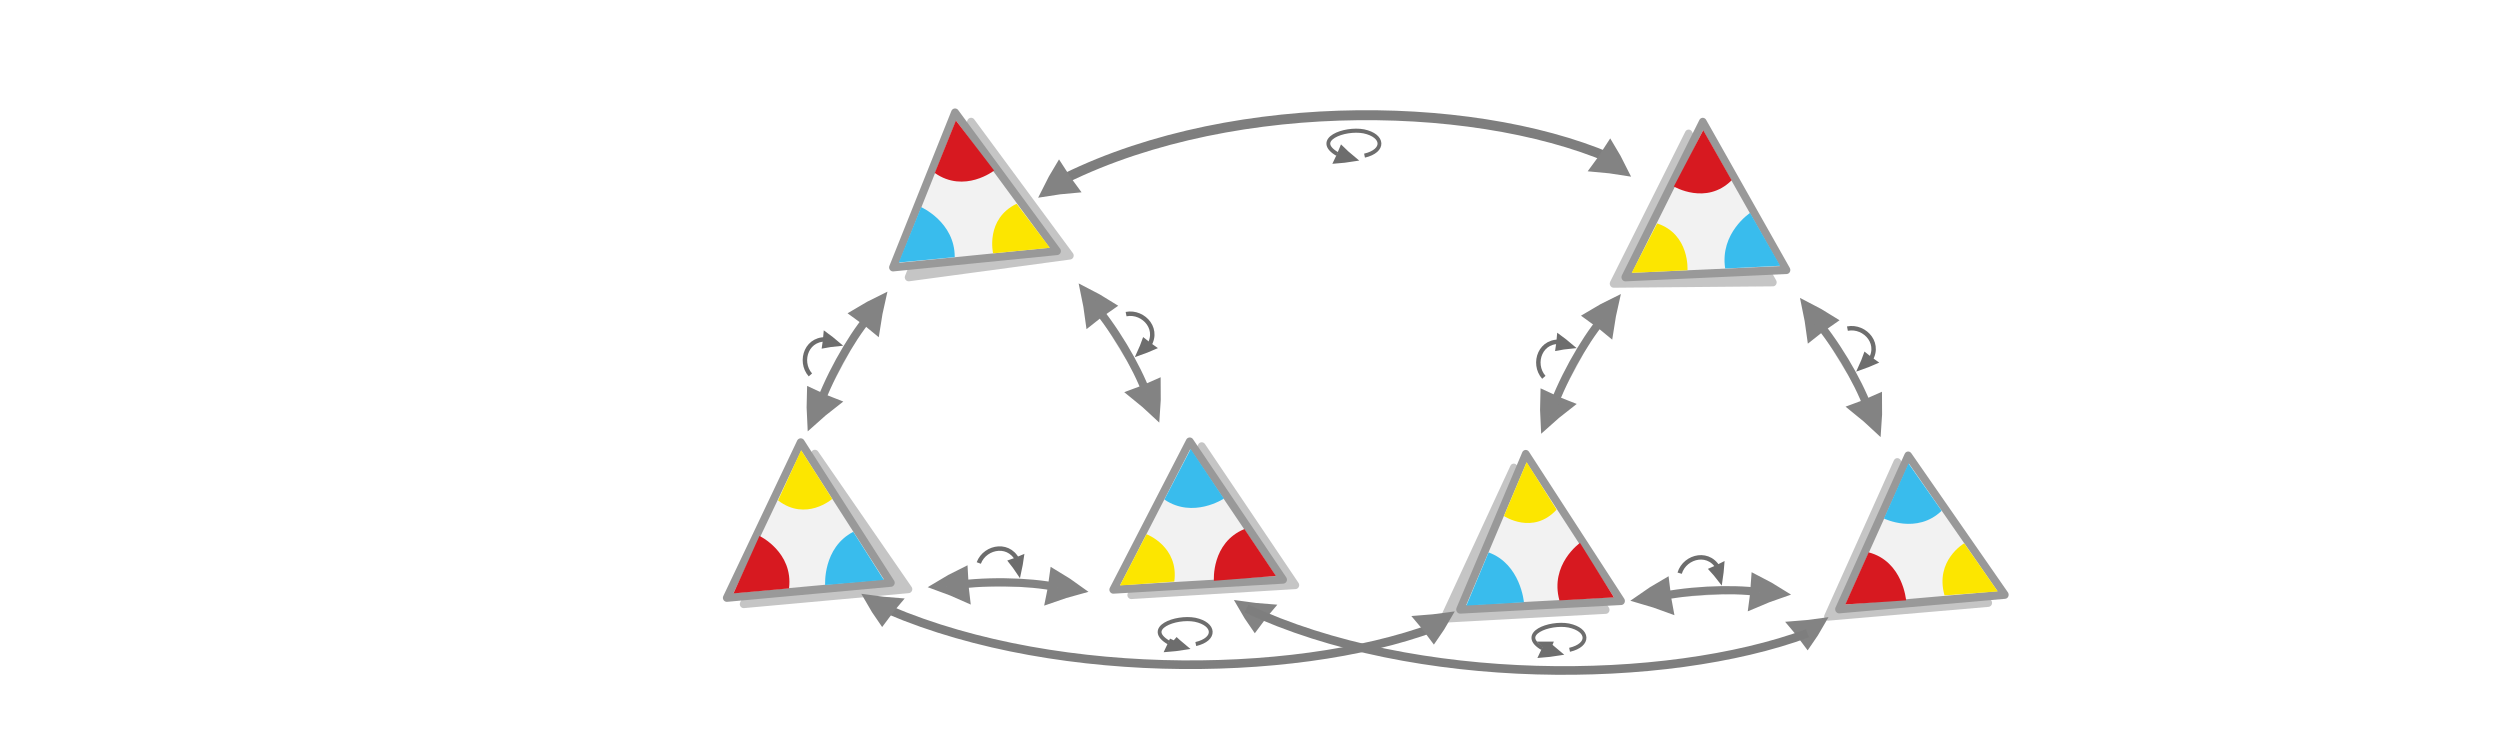
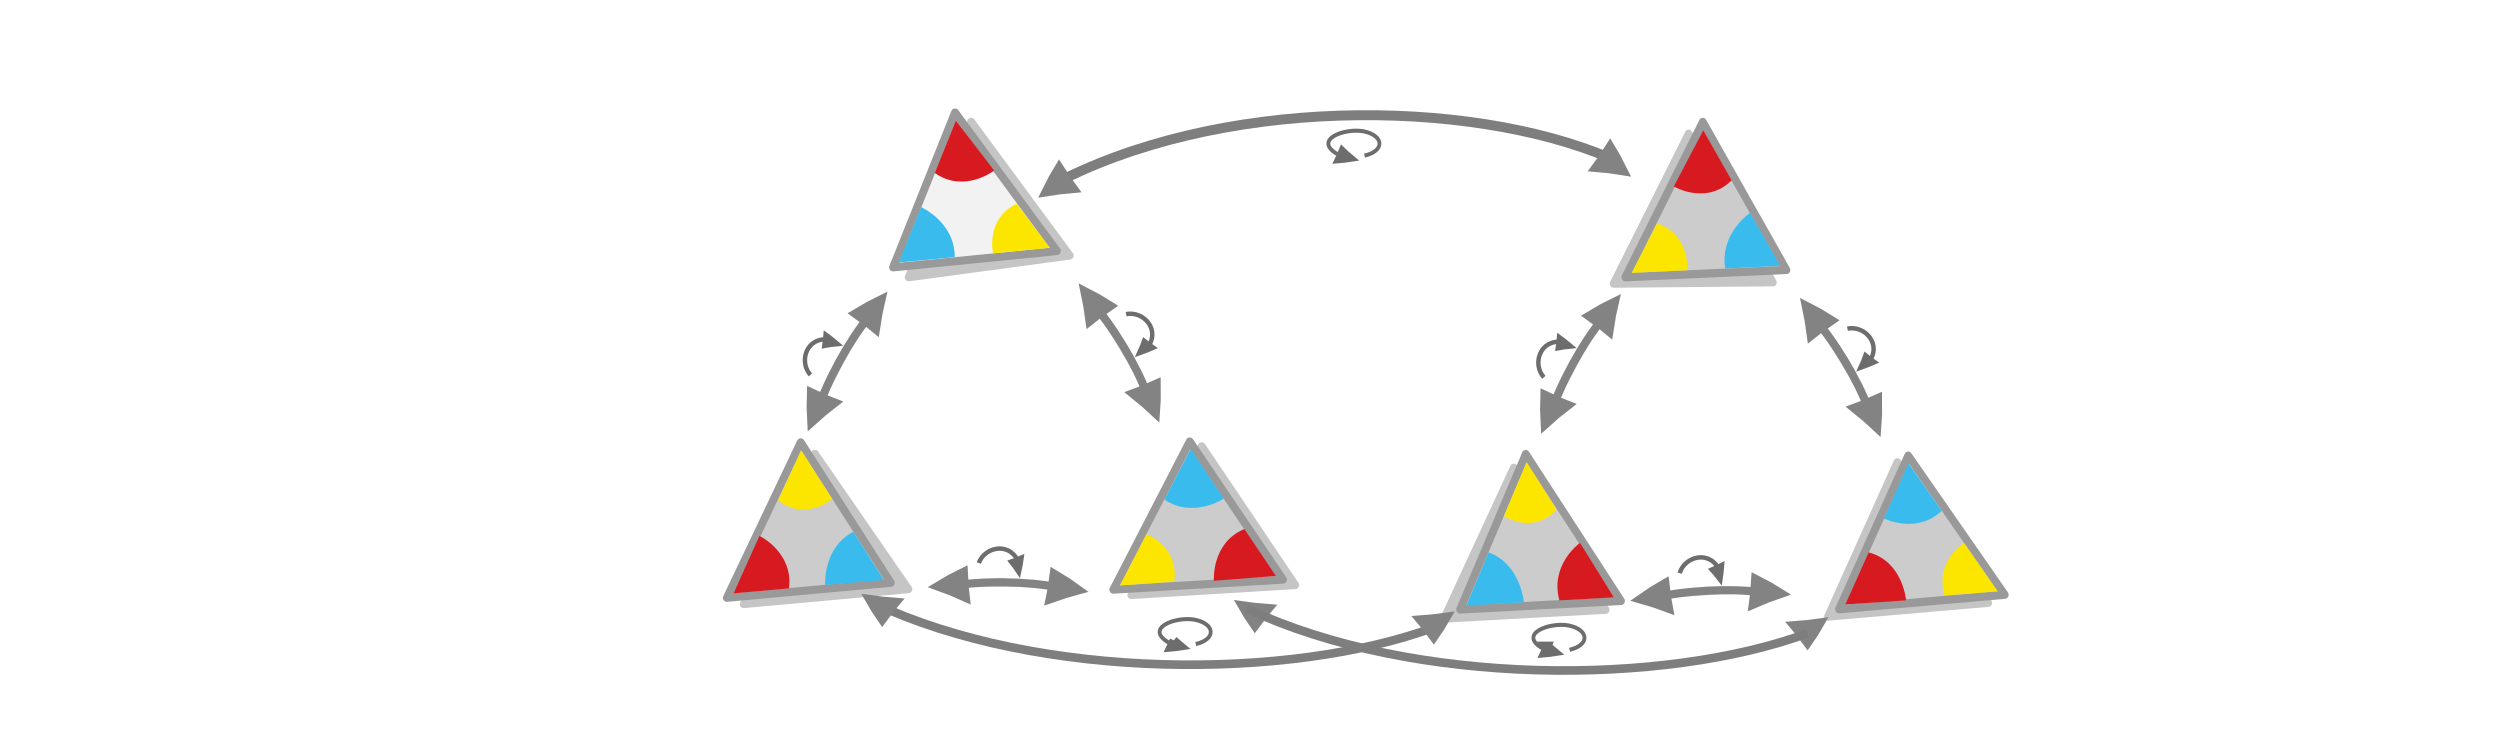
<svg xmlns="http://www.w3.org/2000/svg" viewBox="0 0 595.3 177" version="1.1" id="svg290">
  <defs id="defs294">
    </defs>
  <g id="g1779" transform="matrix(0.4471234,-0.03056647,0.03108818,0.4547549,142.5901,93.47115)" style="display:inline">
    <path style="opacity:0.57;fill:#999999;stroke:#999999;stroke-width:4.165;stroke-linecap:butt;stroke-linejoin:round;stroke-miterlimit:4;stroke-dasharray:none;stroke-opacity:1" d="M 362.2,125.191 317.644,49.477 274.924,124.53 Z" id="path1725-3" />
-     <path style="fill:#f2f2f2;stroke:#999999;stroke-width:4.2;stroke-linecap:butt;stroke-linejoin:round;stroke-miterlimit:4;stroke-dasharray:none;stroke-opacity:1" d="M 355.899,121.897 311.474,46.568 265.595,121.078 Z" id="path1725" />
+     <path style="fill:#cccccc;stroke:#999999;stroke-width:4.2;stroke-linecap:butt;stroke-linejoin:round;stroke-miterlimit:4;stroke-dasharray:none;stroke-opacity:1" d="M 355.899,121.897 311.474,46.568 265.595,121.078 Z" id="path1725" />
    <path style="fill:#39bced;fill-opacity:1;stroke:#000000;stroke-width:0;stroke-linecap:butt;stroke-linejoin:miter;stroke-miterlimit:4;stroke-dasharray:none;stroke-opacity:1" d="m 295.924,75.922 c 14.507,11.167 31.546,1.635 31.546,1.635 L 311.684,50.552 Z" id="path1742" />
    <path style="fill:#d71920;fill-opacity:1;stroke:#000000;stroke-width:0;stroke-linecap:butt;stroke-linejoin:miter;stroke-miterlimit:4;stroke-dasharray:none;stroke-opacity:1" d="m 337.278,94.155 c -18.135,5.947 -18.061,25.877 -18.061,25.877 l 33.059,-0.334 z" id="path1742-6" />
    <path style="fill:#fce600;fill-opacity:1;stroke:#000000;stroke-width:0;stroke-linecap:butt;stroke-linejoin:miter;stroke-miterlimit:4;stroke-dasharray:none;stroke-opacity:1" d="M 298.206,119.022 C 301.983,100.862 285.178,93.346 285.178,93.346 L 269.253,119.129 Z" id="path1742-6-7" />
  </g>
  <g id="g1779-5" transform="matrix(-0.1911415,0.4118076,-0.4054019,-0.1953223,290.5215,19.60096)" style="display:inline">
    <path style="opacity:0.57;fill:#999999;stroke:#999999;stroke-width:4.165;stroke-linecap:butt;stroke-linejoin:round;stroke-miterlimit:4;stroke-dasharray:none;stroke-opacity:1" d="M 355.045,112.399 310.489,36.685 267.768,111.738 Z" id="path1725-3-3" />
-     <path style="fill:#f2f2f2;stroke:#999999;stroke-width:4.2;stroke-linecap:butt;stroke-linejoin:round;stroke-miterlimit:4;stroke-dasharray:none;stroke-opacity:1" d="M 355.899,121.897 311.474,46.568 265.595,121.078 Z" id="path1725-5" />
+     <path style="fill:#cccccc;stroke:#999999;stroke-width:4.2;stroke-linecap:butt;stroke-linejoin:round;stroke-miterlimit:4;stroke-dasharray:none;stroke-opacity:1" d="M 355.899,121.897 311.474,46.568 265.595,121.078 Z" id="path1725-5" />
    <path style="fill:#39bced;fill-opacity:1;stroke:#000000;stroke-width:0;stroke-linecap:butt;stroke-linejoin:miter;stroke-miterlimit:4;stroke-dasharray:none;stroke-opacity:1" d="m 295.924,75.922 c 14.507,11.167 31.546,1.635 31.546,1.635 L 311.684,50.552 Z" id="path1742-62" />
    <path style="fill:#d71920;fill-opacity:1;stroke:#000000;stroke-width:0;stroke-linecap:butt;stroke-linejoin:miter;stroke-miterlimit:4;stroke-dasharray:none;stroke-opacity:1" d="m 337.278,94.155 c -18.135,5.947 -18.061,25.877 -18.061,25.877 l 33.059,-0.334 z" id="path1742-6-9" />
    <path style="fill:#fce600;fill-opacity:1;stroke:#000000;stroke-width:0;stroke-linecap:butt;stroke-linejoin:miter;stroke-miterlimit:4;stroke-dasharray:none;stroke-opacity:1" d="M 298.206,119.022 C 301.983,100.862 285.178,93.346 285.178,93.346 L 269.253,119.129 Z" id="path1742-6-7-1" />
  </g>
  <g id="g1779-5-2" transform="matrix(-0.2719018,-0.362968,0.3563077,-0.2756638,280.7523,189.566)" style="display:inline">
    <path style="opacity:0.57;fill:#999999;stroke:#999999;stroke-width:4.165;stroke-linecap:butt;stroke-linejoin:round;stroke-miterlimit:4;stroke-dasharray:none;stroke-opacity:1" d="M 346.882,125.754 302.326,50.04 259.606,125.093 Z" id="path1725-3-3-7" />
    <path style="fill:#f2f2f2;stroke:#999999;stroke-width:4.2;stroke-linecap:butt;stroke-linejoin:round;stroke-miterlimit:4;stroke-dasharray:none;stroke-opacity:1" d="M 355.899,121.897 311.474,46.568 265.595,121.078 Z" id="path1725-5-0" />
    <path style="fill:#39bced;fill-opacity:1;stroke:#000000;stroke-width:0;stroke-linecap:butt;stroke-linejoin:miter;stroke-miterlimit:4;stroke-dasharray:none;stroke-opacity:1" d="m 295.924,75.922 c 14.507,11.167 31.546,1.635 31.546,1.635 L 311.684,50.552 Z" id="path1742-62-9" />
    <path style="fill:#d71920;fill-opacity:1;stroke:#000000;stroke-width:0;stroke-linecap:butt;stroke-linejoin:miter;stroke-miterlimit:4;stroke-dasharray:none;stroke-opacity:1" d="m 337.278,94.155 c -18.135,5.947 -18.061,25.877 -18.061,25.877 l 33.059,-0.334 z" id="path1742-6-9-3" />
    <path style="fill:#fce600;fill-opacity:1;stroke:#000000;stroke-width:0;stroke-linecap:butt;stroke-linejoin:miter;stroke-miterlimit:4;stroke-dasharray:none;stroke-opacity:1" d="M 298.206,119.022 C 301.983,100.862 285.178,93.346 285.178,93.346 L 269.253,119.129 Z" id="path1742-6-7-1-6" />
  </g>
  <g id="g1779-2" transform="matrix(-0.4373874,0.03412605,0.0392729,0.4654966,588.7886,76.18854)" style="display:inline">
    <path style="opacity:0.57;fill:#999999;stroke:#999999;stroke-width:4.165;stroke-linecap:butt;stroke-linejoin:round;stroke-miterlimit:4;stroke-dasharray:none;stroke-opacity:1" d="M 362.2,125.191 317.644,49.477 274.924,124.53 Z" id="path1725-3-0" />
-     <path style="fill:#f2f2f2;stroke:#999999;stroke-width:4.2;stroke-linecap:butt;stroke-linejoin:round;stroke-miterlimit:4;stroke-dasharray:none;stroke-opacity:1" d="M 355.899,121.897 311.474,46.568 265.595,121.078 Z" id="path1725-6" />
+     <path style="fill:#cccccc;stroke:#999999;stroke-width:4.2;stroke-linecap:butt;stroke-linejoin:round;stroke-miterlimit:4;stroke-dasharray:none;stroke-opacity:1" d="M 355.899,121.897 311.474,46.568 265.595,121.078 Z" id="path1725-6" />
    <path style="fill:#39bced;fill-opacity:1;stroke:#000000;stroke-width:0;stroke-linecap:butt;stroke-linejoin:miter;stroke-miterlimit:4;stroke-dasharray:none;stroke-opacity:1" d="m 295.924,75.922 c 14.507,11.167 31.546,1.635 31.546,1.635 L 311.684,50.552 Z" id="path1742-1" />
    <path style="fill:#d71920;fill-opacity:1;stroke:#000000;stroke-width:0;stroke-linecap:butt;stroke-linejoin:miter;stroke-miterlimit:4;stroke-dasharray:none;stroke-opacity:1" d="m 337.278,94.155 c -18.135,5.947 -18.061,25.877 -18.061,25.877 l 33.059,-0.334 z" id="path1742-6-5" />
    <path style="fill:#fce600;fill-opacity:1;stroke:#000000;stroke-width:0;stroke-linecap:butt;stroke-linejoin:miter;stroke-miterlimit:4;stroke-dasharray:none;stroke-opacity:1" d="M 298.206,119.022 C 301.983,100.862 285.178,93.346 285.178,93.346 L 269.253,119.129 Z" id="path1742-6-7-5" />
  </g>
  <g id="g1779-5-4" transform="matrix(0.2477961,0.3896012,0.3625565,-0.2570263,253.6113,35.76131)" style="display:inline">
    <path style="opacity:0.57;fill:#999999;stroke:#999999;stroke-width:4.165;stroke-linecap:butt;stroke-linejoin:round;stroke-miterlimit:4;stroke-dasharray:none;stroke-opacity:1" d="M 355.045,112.399 310.489,36.685 267.768,111.738 Z" id="path1725-3-3-76" />
-     <path style="fill:#f2f2f2;stroke:#999999;stroke-width:4.2;stroke-linecap:butt;stroke-linejoin:round;stroke-miterlimit:4;stroke-dasharray:none;stroke-opacity:1" d="M 355.899,121.897 311.474,46.568 265.595,121.078 Z" id="path1725-5-5" />
+     <path style="fill:#cccccc;stroke:#999999;stroke-width:4.2;stroke-linecap:butt;stroke-linejoin:round;stroke-miterlimit:4;stroke-dasharray:none;stroke-opacity:1" d="M 355.899,121.897 311.474,46.568 265.595,121.078 Z" id="path1725-5-5" />
    <path style="fill:#39bced;fill-opacity:1;stroke:#000000;stroke-width:0;stroke-linecap:butt;stroke-linejoin:miter;stroke-miterlimit:4;stroke-dasharray:none;stroke-opacity:1" d="m 295.924,75.922 c 14.507,11.167 31.546,1.635 31.546,1.635 L 311.684,50.552 Z" id="path1742-62-6" />
    <path style="fill:#d71920;fill-opacity:1;stroke:#000000;stroke-width:0;stroke-linecap:butt;stroke-linejoin:miter;stroke-miterlimit:4;stroke-dasharray:none;stroke-opacity:1" d="m 337.278,94.155 c -18.135,5.947 -18.061,25.877 -18.061,25.877 l 33.059,-0.334 z" id="path1742-6-9-9" />
    <path style="fill:#fce600;fill-opacity:1;stroke:#000000;stroke-width:0;stroke-linecap:butt;stroke-linejoin:miter;stroke-miterlimit:4;stroke-dasharray:none;stroke-opacity:1" d="M 298.206,119.022 C 301.983,100.862 285.178,93.346 285.178,93.346 L 269.253,119.129 Z" id="path1742-6-7-1-3" />
  </g>
  <g id="g1779-5-2-7" transform="matrix(0.2077857,-0.4075227,-0.3868788,-0.2275453,378.6835,201.805)" style="display:inline">
    <path style="opacity:0.57;fill:#999999;stroke:#999999;stroke-width:4.165;stroke-linecap:butt;stroke-linejoin:round;stroke-miterlimit:4;stroke-dasharray:none;stroke-opacity:1" d="M 346.882,125.754 302.326,50.04 259.606,125.093 Z" id="path1725-3-3-7-4" />
-     <path style="fill:#f2f2f2;stroke:#999999;stroke-width:4.2;stroke-linecap:butt;stroke-linejoin:round;stroke-miterlimit:4;stroke-dasharray:none;stroke-opacity:1" d="M 355.899,121.897 311.474,46.568 265.595,121.078 Z" id="path1725-5-0-5" />
+     <path style="fill:#cccccc;stroke:#999999;stroke-width:4.2;stroke-linecap:butt;stroke-linejoin:round;stroke-miterlimit:4;stroke-dasharray:none;stroke-opacity:1" d="M 355.899,121.897 311.474,46.568 265.595,121.078 Z" id="path1725-5-0-5" />
    <path style="fill:#39bced;fill-opacity:1;stroke:#000000;stroke-width:0;stroke-linecap:butt;stroke-linejoin:miter;stroke-miterlimit:4;stroke-dasharray:none;stroke-opacity:1" d="m 295.924,75.922 c 14.507,11.167 31.546,1.635 31.546,1.635 L 311.684,50.552 Z" id="path1742-62-9-2" />
    <path style="fill:#d71920;fill-opacity:1;stroke:#000000;stroke-width:0;stroke-linecap:butt;stroke-linejoin:miter;stroke-miterlimit:4;stroke-dasharray:none;stroke-opacity:1" d="m 337.278,94.155 c -18.135,5.947 -18.061,25.877 -18.061,25.877 l 33.059,-0.334 z" id="path1742-6-9-3-5" />
    <path style="fill:#fce600;fill-opacity:1;stroke:#000000;stroke-width:0;stroke-linecap:butt;stroke-linejoin:miter;stroke-miterlimit:4;stroke-dasharray:none;stroke-opacity:1" d="M 298.206,119.022 C 301.983,100.862 285.178,93.346 285.178,93.346 L 269.253,119.129 Z" id="path1742-6-7-1-6-4" />
  </g>
  <g id="g6027" transform="matrix(0.6358108,0,0,0.6358108,125.5374,38.76317)">
    <g stroke="#6d6d6d" fill="none" stroke-width="6.389" stroke-miterlimit="10" id="g3795-7" transform="matrix(-0.3479041,0,0,0.3711703,434.825,-88.58286)" style="display:inline">
      <path d="m 372.157,227.667 c -2.167,1.984 -4.515,3.918 -6.972,5.836 3.368,0.49 6.838,0.869 10.409,1.138 -1.211,-2.432 -2.305,-4.284 -3.438,-6.973 z" stroke-width="8.945" id="path3791-5" />
      <path d="m 348.479,231.447 c -22.2,-4.887 -20.939,-20.195 0.782,-24.506 20.961,-3.717 54.995,8.516 28.472,22.943" stroke-width="4.106" paint-order="markers fill stroke" id="path3793-3" />
    </g>
    <g style="display:inline;fill:#dddddd;stroke:#838383;stroke-width:9.65;stroke-miterlimit:10;stroke-dasharray:none" id="g1482-5-6-0-7-8" transform="matrix(0.3289033,0.1215558,-0.105314,0.366755,325.4187,-112.6003)">
      <path style="fill:none;stroke:#7e7e7e;stroke-width:9.65;stroke-linecap:butt;stroke-linejoin:miter;stroke-miterlimit:10;stroke-dasharray:none;stroke-opacity:1" d="M -261.36,418.061 C -115.65,277.082 143.337,192.859 307.734,200.216" id="path1674-3-8-3-3" />
      <path style="stroke-width:12.658;stroke-miterlimit:10;stroke-dasharray:none" id="path1478-9-3-8-5-8" d="m 299.032,210.91 c 7.24,-1.824 14.708,-3.346 22.334,-4.715 -5.001,-4.701 -10.372,-9.278 -16.115,-13.733 -2.148,6.446 -3.485,11.543 -6.219,18.448 z" />
      <path style="display:inline;fill:#dddddd;stroke:#838383;stroke-width:12.658;stroke-miterlimit:10;stroke-dasharray:none" id="path1478-9-3-8-5-8-1" d="m -239.873,410.972 c -6.906,2.865 -13.823,6.11 -20.778,9.574 1.32,-6.796 3.01,-13.714 5.072,-20.755 5.467,3.922 9.499,7.24 15.706,11.181 z" />
    </g>
    <g id="g1978">
      <g style="display:inline;fill:#dddddd;stroke:#838383;stroke-width:9.65;stroke-miterlimit:10;stroke-dasharray:none" id="g1482-5-6-0-7-8-3" transform="matrix(0.3289034,-0.1054967,-0.105314,-0.318302,259.3773,270.2404)">
        <path style="fill:none;stroke:#7e7e7e;stroke-width:9.65;stroke-linecap:butt;stroke-linejoin:miter;stroke-miterlimit:10;stroke-dasharray:none;stroke-opacity:1" d="M -261.36,418.061 C -115.65,277.082 143.337,192.859 307.734,200.216" id="path1674-3-8-3-3-7" />
        <path style="stroke-width:12.658;stroke-miterlimit:10;stroke-dasharray:none" id="path1478-9-3-8-5-8-6" d="m 299.032,210.91 c 7.24,-1.824 14.708,-3.346 22.334,-4.715 -5.001,-4.701 -10.372,-9.278 -16.115,-13.733 -2.148,6.446 -3.485,11.543 -6.219,18.448 z" />
        <path style="display:inline;fill:#dddddd;stroke:#838383;stroke-width:12.658;stroke-miterlimit:10;stroke-dasharray:none" id="path1478-9-3-8-5-8-6-92" d="m -240.632,410.441 c -6.906,2.865 -13.823,6.11 -20.778,9.574 1.32,-6.796 3.01,-13.714 5.072,-20.755 5.467,3.922 9.499,7.24 15.706,11.181 z" />
      </g>
      <g stroke="#6d6d6d" fill="none" stroke-width="6.389" stroke-miterlimit="10" id="g3795-7-5" transform="matrix(-0.3479041,0,0,0.3711703,371.6326,94.33227)" style="display:inline">
        <path d="m 372.157,227.667 c -2.167,1.984 -4.515,3.918 -6.972,5.836 3.368,0.49 6.838,0.869 10.409,1.138 -1.211,-2.432 -2.305,-4.284 -3.438,-6.973 z" stroke-width="8.945" id="path3791-5-3" />
        <path d="m 348.479,231.447 c -22.2,-4.887 -20.939,-20.195 0.782,-24.506 20.961,-3.717 54.995,8.516 28.472,22.943" stroke-width="4.106" paint-order="markers fill stroke" id="path3793-3-5" />
      </g>
    </g>
    <g id="g1978-6" transform="translate(139.985,2.157691)">
      <g style="display:inline;fill:#dddddd;stroke:#838383;stroke-width:9.65;stroke-miterlimit:10;stroke-dasharray:none" id="g1482-5-6-0-7-8-3-2" transform="matrix(0.3289034,-0.1054967,-0.105314,-0.318302,259.3773,270.2404)">
        <path style="stroke-width:12.658;stroke-miterlimit:10;stroke-dasharray:none" id="path1478-9-3-8-5-8-6-9" d="m 299.032,210.91 c 7.24,-1.824 14.708,-3.346 22.334,-4.715 -5.001,-4.701 -10.372,-9.278 -16.115,-13.733 -2.148,6.446 -3.485,11.543 -6.219,18.448 z" />
        <path style="display:inline;fill:#dddddd;stroke:#838383;stroke-width:12.658;stroke-miterlimit:10;stroke-dasharray:none" id="path1478-9-3-8-5-8-6-9-4" d="m -241.96,410.331 c -6.906,2.865 -13.823,6.11 -20.778,9.574 1.32,-6.796 3.01,-13.714 5.072,-20.755 5.467,3.922 9.499,7.24 15.706,11.181 z" />
        <path style="fill:none;stroke:#7e7e7e;stroke-width:9.65;stroke-linecap:butt;stroke-linejoin:miter;stroke-miterlimit:10;stroke-dasharray:none;stroke-opacity:1" d="M -261.36,418.061 C -115.65,277.082 143.337,192.859 307.734,200.216" id="path1674-3-8-3-3-7-1" />
      </g>
      <g stroke="#6d6d6d" fill="none" stroke-width="6.389" stroke-miterlimit="10" id="g3795-7-5-2" transform="matrix(-0.3479041,0,0,0.3711703,371.6326,94.33227)" style="display:inline">
        <path d="m 372.157,227.667 c -2.167,1.984 -4.515,3.918 -6.972,5.836 3.368,0.49 6.838,0.869 10.409,1.138 -1.211,-2.432 -2.305,-4.284 -3.438,-6.973 z" stroke-width="8.945" id="path3791-5-3-7" />
        <path d="m 348.479,231.447 c -22.2,-4.887 -20.939,-20.195 0.782,-24.506 20.961,-3.717 54.995,8.516 28.472,22.943" stroke-width="4.106" paint-order="markers fill stroke" id="path3793-3-5-0" />
      </g>
    </g>
  </g>
  <g id="g14254" transform="matrix(0.6523116,0.00182592,-0.00182592,0.6523116,149.8804,73.37096)">
    <g style="display:inline;fill:#dddddd;stroke:#838383;stroke-width:6.389;stroke-miterlimit:10" id="g1482-7-0-7" transform="matrix(0.1847109,-0.325908,0.2987756,0.1671017,-35.69447,64.12282)">
      <path style="stroke-width:35.526" id="path1478-7-9-9" transform="matrix(0.4768,-0.02932,0.03214,0.42867,147.58,197.367)" d="m 315.1,101.79 c 10.682,-4.135 21.77,-7.738 33.127,-11.074 -8.518,-8.139 -17.577,-16.01 -27.178,-23.616 -2.04,12.119 -3.103,21.663 -5.949,34.69 z" />
      <path style="display:inline;fill:#dddddd;stroke:#838383;stroke-width:16.098;stroke-miterlimit:10" id="path1478-7-9-9-0" d="m 208.959,232.485 c -4.887,-2.224 -9.993,-4.238 -15.238,-6.149 4.43,-3.116 9.106,-6.095 14.026,-8.937 0.405,5.269 0.466,9.395 1.212,15.086 z" />
      <path style="stroke-width:10.649;paint-order:markers fill stroke" id="path1480-1-3-2" transform="matrix(0.89574,0,0,0.81736,18.384,154.236)" d="m 197.036,89.49 c 39.237,-9.724 89.303,-9.828 120.462,-3.317" />
    </g>
    <g stroke="#6d6d6d" fill="none" stroke-width="6.389" stroke-miterlimit="10" id="g3795-7-1-11-9" transform="matrix(0.1947049,-0.2417611,0.2417611,0.1947049,-54.52031,63.74217)" style="display:inline">
      <path d="m 383.055,214.344 c 2.235,1.907 4.443,4.001 6.646,6.203 0.073,-3.403 0.024,-6.893 -0.147,-10.47 -2.265,1.5 -3.969,2.813 -6.499,4.267 z" stroke-width="8.945" id="path3791-5-0-59-7" />
      <path d="m 343,222.792 c 3.516,-21.151 33.051,-32.205 46.554,-8.173" stroke-width="5.24" paint-order="markers fill stroke" id="path3793-3-6-7-3" />
    </g>
  </g>
  <g id="g14254-8" transform="matrix(-0.3297821,0.5628122,-0.5628122,-0.3297821,303.5693,45.56108)">
    <g style="display:inline;fill:#dddddd;stroke:#838383;stroke-width:6.389;stroke-miterlimit:10" id="g1482-7-0-7-4" transform="matrix(0.1847109,-0.325908,0.2987756,0.1671017,-35.69447,64.12282)">
      <path style="stroke-width:35.526" id="path1478-7-9-9-5" transform="matrix(0.4768,-0.02932,0.03214,0.42867,147.58,197.367)" d="m 315.1,101.79 c 10.682,-4.135 21.77,-7.738 33.127,-11.074 -8.518,-8.139 -17.577,-16.01 -27.178,-23.616 -2.04,12.119 -3.103,21.663 -5.949,34.69 z" />
      <path style="display:inline;fill:#dddddd;stroke:#838383;stroke-width:16.098;stroke-miterlimit:10" id="path1478-7-9-9-0-0" d="m 208.959,232.485 c -4.887,-2.224 -9.993,-4.238 -15.238,-6.149 4.43,-3.116 9.106,-6.095 14.026,-8.937 0.405,5.269 0.466,9.395 1.212,15.086 z" />
      <path style="stroke-width:10.649;paint-order:markers fill stroke" id="path1480-1-3-2-3" transform="matrix(0.89574,0,0,0.81736,18.384,154.236)" d="m 197.036,89.49 c 39.237,-9.724 89.303,-9.828 120.462,-3.317" />
    </g>
    <g stroke="#6d6d6d" fill="none" stroke-width="6.389" stroke-miterlimit="10" id="g3795-7-1-11-9-6" transform="matrix(0.1947049,-0.2417611,0.2417611,0.1947049,-54.52031,63.74217)" style="display:inline">
      <path d="m 383.055,214.344 c 2.235,1.907 4.443,4.001 6.646,6.203 0.073,-3.403 0.024,-6.893 -0.147,-10.47 -2.265,1.5 -3.969,2.813 -6.499,4.267 z" stroke-width="8.945" id="path3791-5-0-59-7-1" />
      <path d="m 343,222.792 c 3.516,-21.151 33.051,-32.205 46.554,-8.173" stroke-width="5.24" paint-order="markers fill stroke" id="path3793-3-6-7-3-0" />
    </g>
  </g>
  <g id="g14254-8-6" transform="matrix(0.3050594,0.576587,-0.576587,0.3050594,226.8451,88.55211)">
    <g style="display:inline;fill:#dddddd;stroke:#838383;stroke-width:6.389;stroke-miterlimit:10" id="g1482-7-0-7-4-3" transform="matrix(0.1847109,-0.325908,0.2987756,0.1671017,-35.69447,64.12282)">
      <path style="stroke-width:35.526" id="path1478-7-9-9-5-2" transform="matrix(0.4768,-0.02932,0.03214,0.42867,147.58,197.367)" d="m 315.1,101.79 c 10.682,-4.135 21.77,-7.738 33.127,-11.074 -8.518,-8.139 -17.577,-16.01 -27.178,-23.616 -2.04,12.119 -3.103,21.663 -5.949,34.69 z" />
      <path style="display:inline;fill:#dddddd;stroke:#838383;stroke-width:16.098;stroke-miterlimit:10" id="path1478-7-9-9-0-0-0" d="m 208.959,232.485 c -4.887,-2.224 -9.993,-4.238 -15.238,-6.149 4.43,-3.116 9.106,-6.095 14.026,-8.937 0.405,5.269 0.466,9.395 1.212,15.086 z" />
      <path style="stroke-width:10.649;paint-order:markers fill stroke" id="path1480-1-3-2-3-6" transform="matrix(0.89574,0,0,0.81736,18.384,154.236)" d="m 197.036,89.49 c 39.237,-9.724 89.303,-9.828 120.462,-3.317" />
    </g>
    <g stroke="#6d6d6d" fill="none" stroke-width="6.389" stroke-miterlimit="10" id="g3795-7-1-11-9-6-1" transform="matrix(0.1947049,-0.2417611,0.2417611,0.1947049,-54.52031,63.74217)" style="display:inline">
      <path d="m 383.055,214.344 c 2.235,1.907 4.443,4.001 6.646,6.203 0.073,-3.403 0.024,-6.893 -0.147,-10.47 -2.265,1.5 -3.969,2.813 -6.499,4.267 z" stroke-width="8.945" id="path3791-5-0-59-7-1-5" />
      <path d="m 343,222.792 c 3.516,-21.151 33.051,-32.205 46.554,-8.173" stroke-width="5.24" paint-order="markers fill stroke" id="path3793-3-6-7-3-0-5" />
    </g>
  </g>
  <g id="g14254-4" transform="matrix(0.6523116,0.00182592,-0.00182592,0.6523116,324.5268,73.94094)">
    <g style="display:inline;fill:#dddddd;stroke:#838383;stroke-width:6.389;stroke-miterlimit:10" id="g1482-7-0-7-7" transform="matrix(0.1847109,-0.325908,0.2987756,0.1671017,-35.69447,64.12282)">
      <path style="stroke-width:35.526" id="path1478-7-9-9-6" transform="matrix(0.4768,-0.02932,0.03214,0.42867,147.58,197.367)" d="m 315.1,101.79 c 10.682,-4.135 21.77,-7.738 33.127,-11.074 -8.518,-8.139 -17.577,-16.01 -27.178,-23.616 -2.04,12.119 -3.103,21.663 -5.949,34.69 z" />
      <path style="display:inline;fill:#dddddd;stroke:#838383;stroke-width:16.098;stroke-miterlimit:10" id="path1478-7-9-9-0-5" d="m 208.959,232.485 c -4.887,-2.224 -9.993,-4.238 -15.238,-6.149 4.43,-3.116 9.106,-6.095 14.026,-8.937 0.405,5.269 0.466,9.395 1.212,15.086 z" />
      <path style="stroke-width:10.649;paint-order:markers fill stroke" id="path1480-1-3-2-6" transform="matrix(0.89574,0,0,0.81736,18.384,154.236)" d="m 197.036,89.49 c 39.237,-9.724 89.303,-9.828 120.462,-3.317" />
    </g>
    <g stroke="#6d6d6d" fill="none" stroke-width="6.389" stroke-miterlimit="10" id="g3795-7-1-11-9-9" transform="matrix(0.1947049,-0.2417611,0.2417611,0.1947049,-54.52031,63.74217)" style="display:inline">
      <path d="m 383.055,214.344 c 2.235,1.907 4.443,4.001 6.646,6.203 0.073,-3.403 0.024,-6.893 -0.147,-10.47 -2.265,1.5 -3.969,2.813 -6.499,4.267 z" stroke-width="8.945" id="path3791-5-0-59-7-3" />
      <path d="m 343,222.792 c 3.516,-21.151 33.051,-32.205 46.554,-8.173" stroke-width="5.24" paint-order="markers fill stroke" id="path3793-3-6-7-3-7" />
    </g>
  </g>
  <g id="g14254-8-4" transform="matrix(-0.3297821,0.5628122,-0.5628122,-0.3297821,475.3329,49.01387)">
    <g style="display:inline;fill:#dddddd;stroke:#838383;stroke-width:6.389;stroke-miterlimit:10" id="g1482-7-0-7-4-5" transform="matrix(0.1847109,-0.325908,0.2987756,0.1671017,-35.69447,64.12282)">
      <path style="stroke-width:35.526" id="path1478-7-9-9-5-25" transform="matrix(0.4768,-0.02932,0.03214,0.42867,147.58,197.367)" d="m 315.1,101.79 c 10.682,-4.135 21.77,-7.738 33.127,-11.074 -8.518,-8.139 -17.577,-16.01 -27.178,-23.616 -2.04,12.119 -3.103,21.663 -5.949,34.69 z" />
      <path style="display:inline;fill:#dddddd;stroke:#838383;stroke-width:16.098;stroke-miterlimit:10" id="path1478-7-9-9-0-0-4" d="m 208.959,232.485 c -4.887,-2.224 -9.993,-4.238 -15.238,-6.149 4.43,-3.116 9.106,-6.095 14.026,-8.937 0.405,5.269 0.466,9.395 1.212,15.086 z" />
      <path style="stroke-width:10.649;paint-order:markers fill stroke" id="path1480-1-3-2-3-7" transform="matrix(0.89574,0,0,0.81736,18.384,154.236)" d="m 197.036,89.49 c 39.237,-9.724 89.303,-9.828 120.462,-3.317" />
    </g>
    <g stroke="#6d6d6d" fill="none" stroke-width="6.389" stroke-miterlimit="10" id="g3795-7-1-11-9-6-4" transform="matrix(0.1947049,-0.2417611,0.2417611,0.1947049,-54.52031,63.74217)" style="display:inline">
      <path d="m 383.055,214.344 c 2.235,1.907 4.443,4.001 6.646,6.203 0.073,-3.403 0.024,-6.893 -0.147,-10.47 -2.265,1.5 -3.969,2.813 -6.499,4.267 z" stroke-width="8.945" id="path3791-5-0-59-7-1-4" />
      <path d="m 343,222.792 c 3.516,-21.151 33.051,-32.205 46.554,-8.173" stroke-width="5.24" paint-order="markers fill stroke" id="path3793-3-6-7-3-0-3" />
    </g>
  </g>
  <g id="g14254-8-6-0" transform="matrix(0.343052,0.5548234,-0.5548234,0.343052,390.6997,91.49971)">
    <g style="display:inline;fill:#dddddd;stroke:#838383;stroke-width:6.389;stroke-miterlimit:10" id="g1482-7-0-7-4-3-7" transform="matrix(0.1847109,-0.325908,0.2987756,0.1671017,-35.69447,64.12282)">
      <path style="stroke-width:35.526" id="path1478-7-9-9-5-2-8" transform="matrix(0.4768,-0.02932,0.03214,0.42867,147.58,197.367)" d="m 315.1,101.79 c 10.682,-4.135 21.77,-7.738 33.127,-11.074 -8.518,-8.139 -17.577,-16.01 -27.178,-23.616 -2.04,12.119 -3.103,21.663 -5.949,34.69 z" />
      <path style="display:inline;fill:#dddddd;stroke:#838383;stroke-width:16.098;stroke-miterlimit:10" id="path1478-7-9-9-0-0-0-6" d="m 208.959,232.485 c -4.887,-2.224 -9.993,-4.238 -15.238,-6.149 4.43,-3.116 9.106,-6.095 14.026,-8.937 0.405,5.269 0.466,9.395 1.212,15.086 z" />
      <path style="stroke-width:10.649;paint-order:markers fill stroke" id="path1480-1-3-2-3-6-8" transform="matrix(0.89574,0,0,0.81736,18.384,154.236)" d="m 197.036,89.49 c 39.237,-9.724 89.303,-9.828 120.462,-3.317" />
    </g>
    <g stroke="#6d6d6d" fill="none" stroke-width="6.389" stroke-miterlimit="10" id="g3795-7-1-11-9-6-1-8" transform="matrix(0.1947049,-0.2417611,0.2417611,0.1947049,-54.52031,63.74217)" style="display:inline">
      <path d="m 383.055,214.344 c 2.235,1.907 4.443,4.001 6.646,6.203 0.073,-3.403 0.024,-6.893 -0.147,-10.47 -2.265,1.5 -3.969,2.813 -6.499,4.267 z" stroke-width="8.945" id="path3791-5-0-59-7-1-5-4" />
      <path d="m 343,222.792 c 3.516,-21.151 33.051,-32.205 46.554,-8.173" stroke-width="5.24" paint-order="markers fill stroke" id="path3793-3-6-7-3-0-5-3" />
    </g>
  </g>
</svg>
